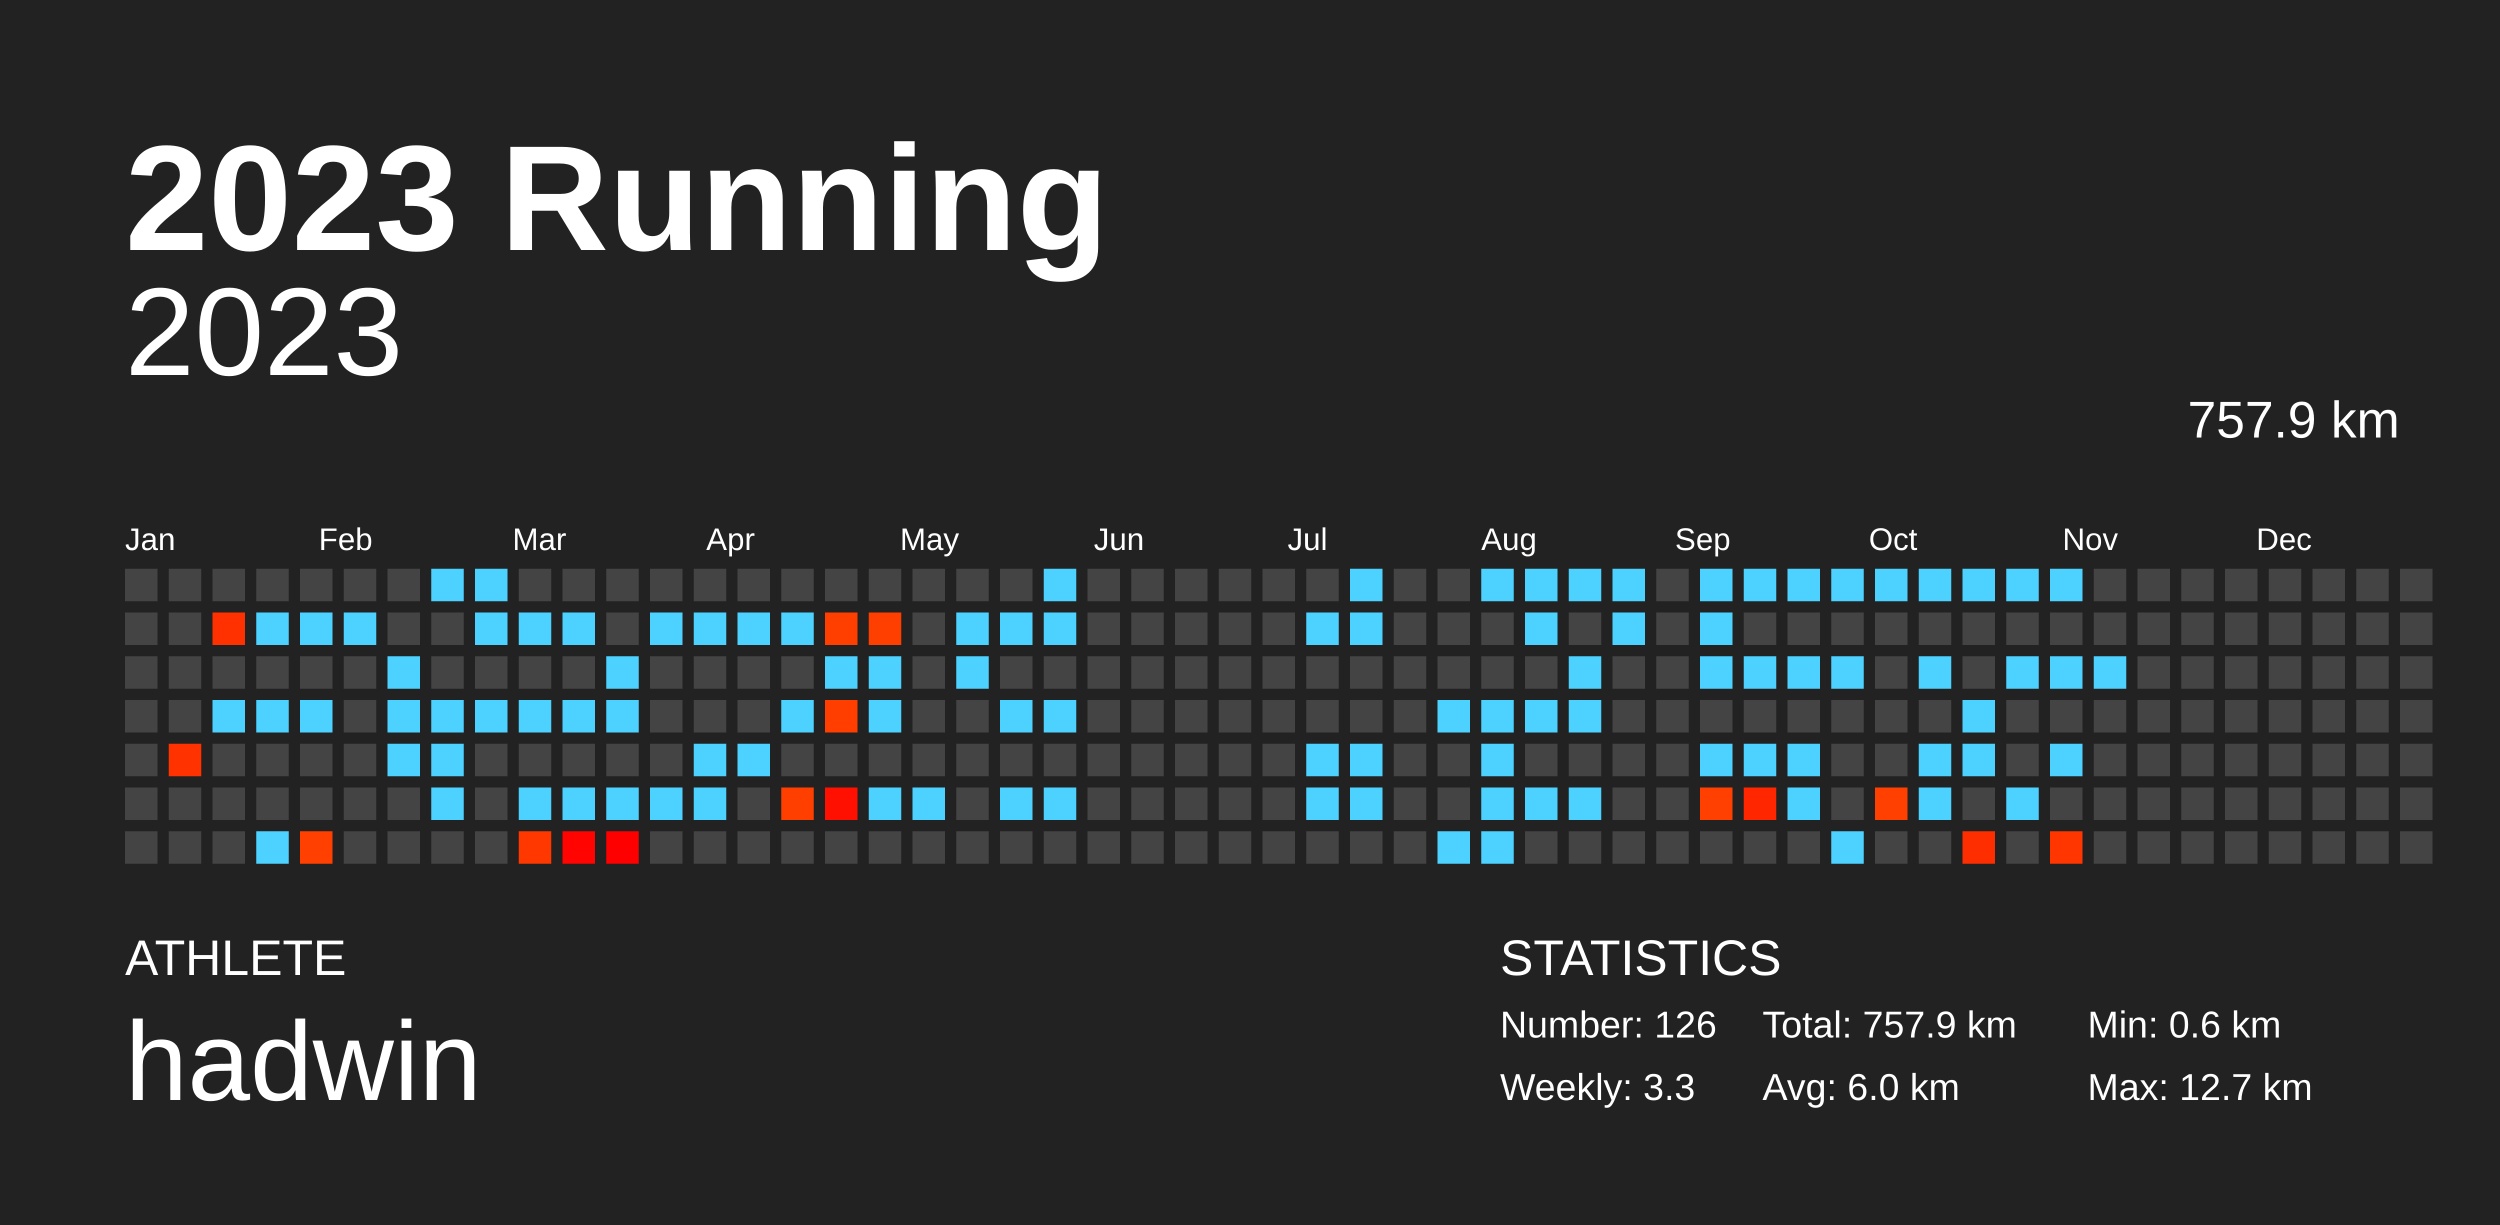
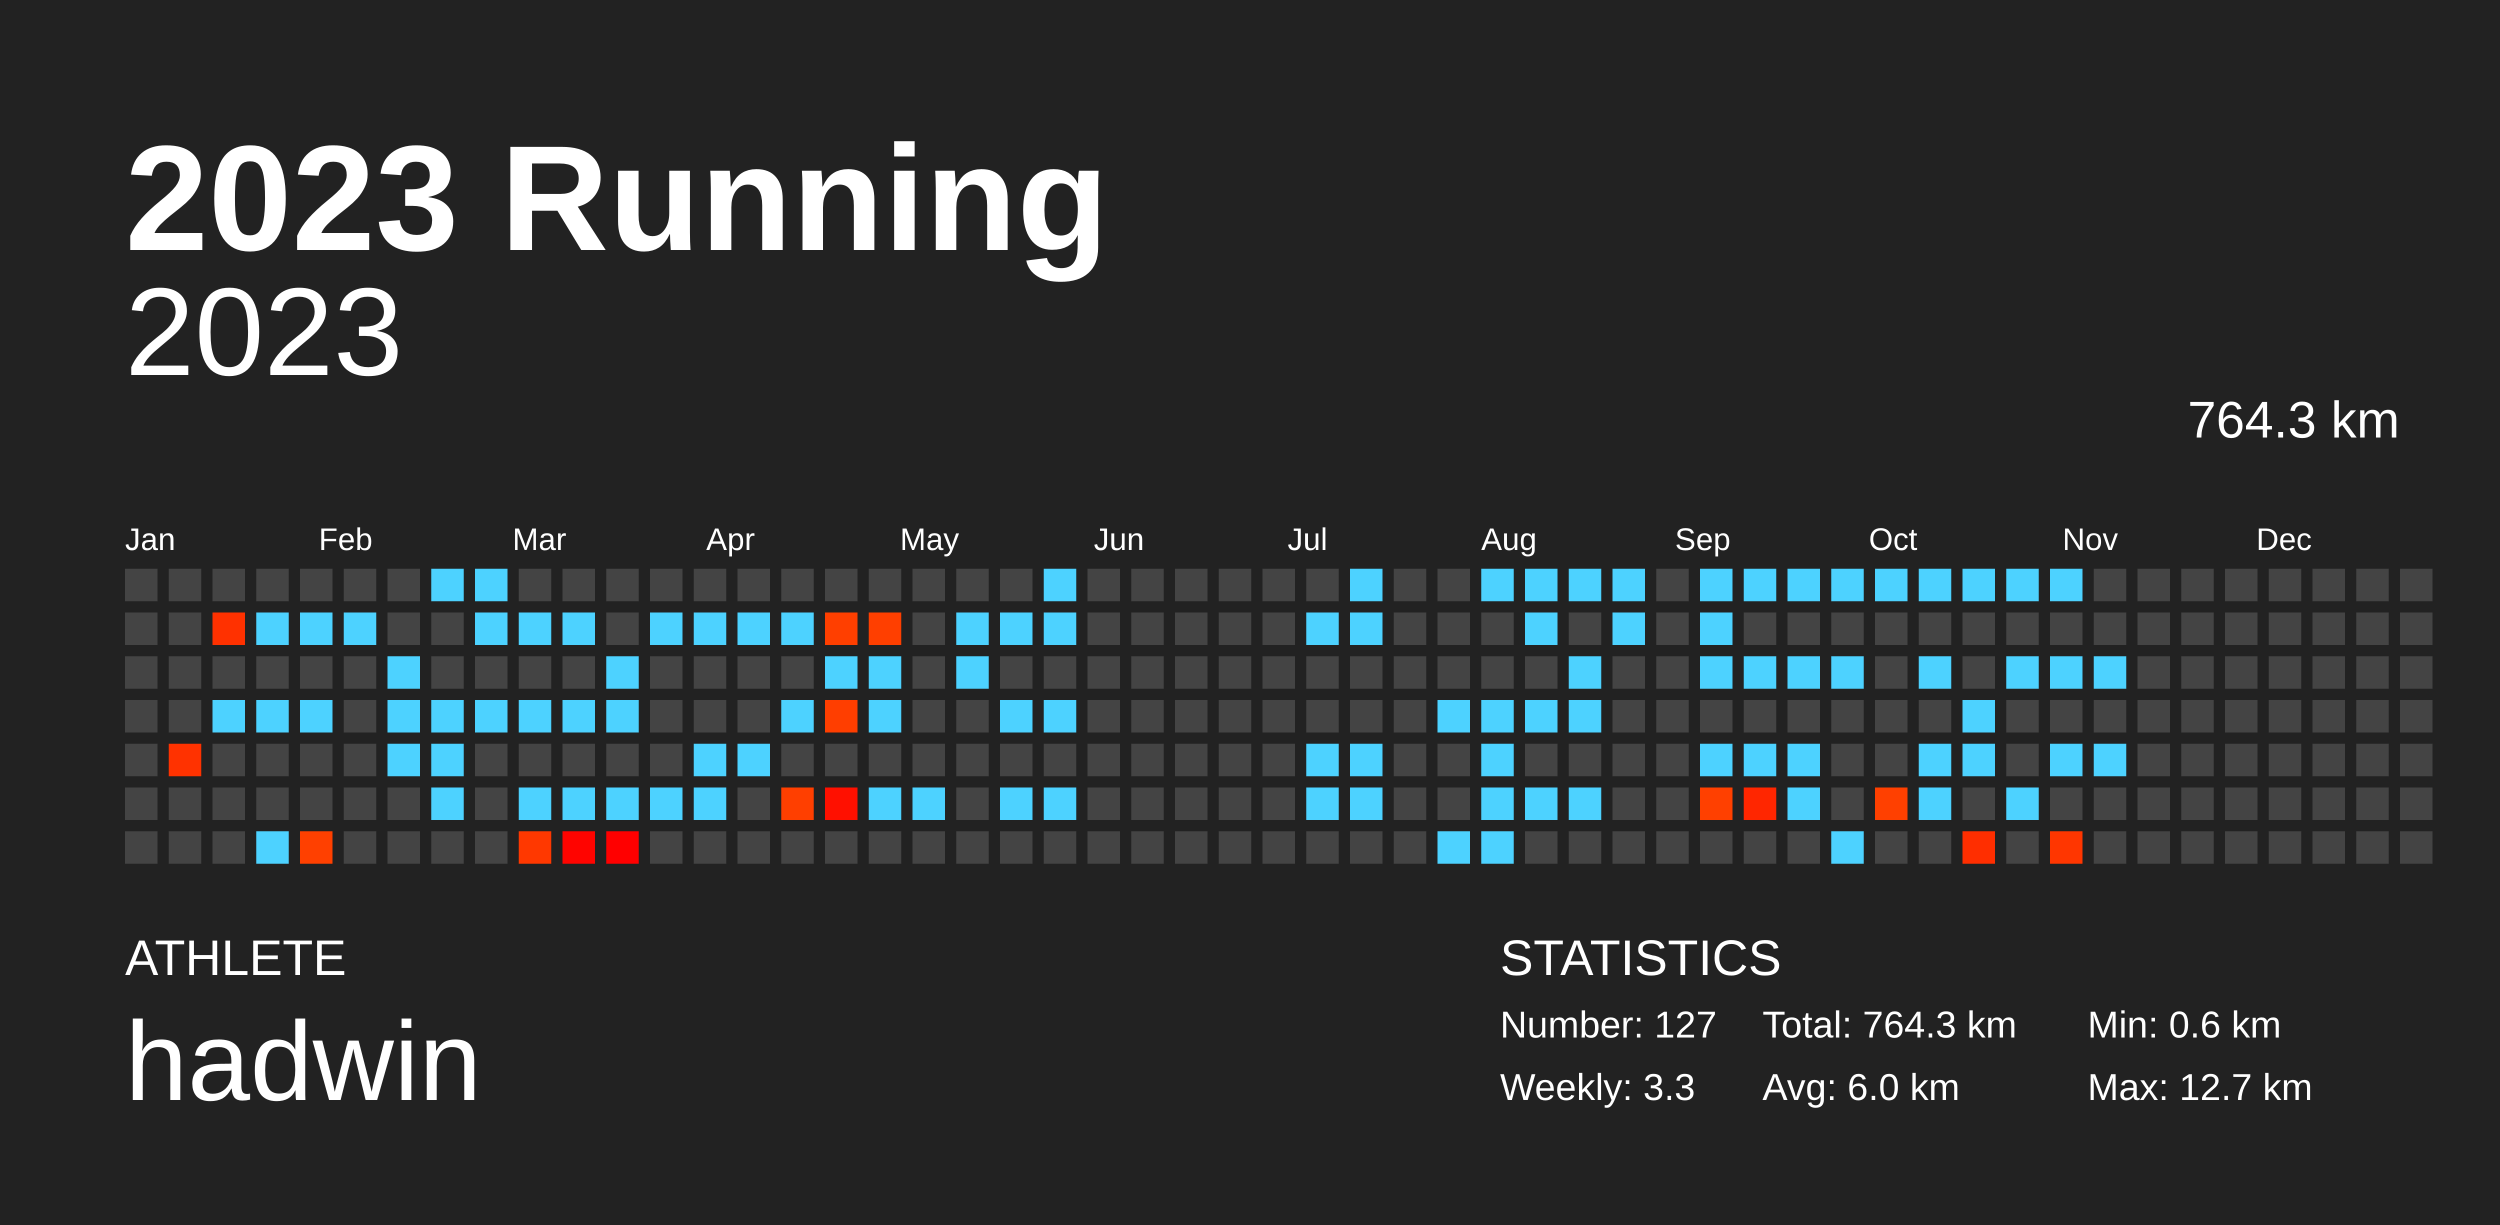
<svg xmlns="http://www.w3.org/2000/svg" baseProfile="full" height="98mm" version="1.1" viewBox="0,0,200,98" width="200mm">
  <defs />
  <rect fill="#222222" height="98" width="200" x="0" y="0" />
  <text fill="#FFFFFF" style="font-size:12px; font-family:Arial; font-weight:bold;" x="10" y="20">2023 Running</text>
  <text fill="#FFFFFF" style="font-size:4px; font-family:Arial" x="10" y="78">ATHLETE</text>
  <text fill="#FFFFFF" style="font-size:9px; font-family:Arial" x="10" y="88">hadwin</text>
  <text fill="#FFFFFF" style="font-size:4px; font-family:Arial" x="120" y="78">STATISTICS</text>
-   <text fill="#FFFFFF" style="font-size:3px; font-family:Arial" x="120" y="83">Number: 126</text>
+   <text fill="#FFFFFF" style="font-size:3px; font-family:Arial" x="120" y="83">Number: 127</text>
  <text fill="#FFFFFF" style="font-size:3px; font-family:Arial" x="120" y="88">Weekly: 3.3</text>
-   <text fill="#FFFFFF" style="font-size:3px; font-family:Arial" x="141" y="83">Total: 757.9 km</text>
+   <text fill="#FFFFFF" style="font-size:3px; font-family:Arial" x="141" y="83">Total: 764.3 km</text>
  <text fill="#FFFFFF" style="font-size:3px; font-family:Arial" x="141" y="88">Avg: 6.0 km</text>
  <text fill="#FFFFFF" style="font-size:3px; font-family:Arial" x="167" y="83">Min: 0.6 km</text>
  <text fill="#FFFFFF" style="font-size:3px; font-family:Arial" x="167" y="88">Max: 12.7 km</text>
  <text alignment-baseline="hanging" fill="#FFFFFF" style="font-size:10.0px; font-family:Arial;" x="10" y="30">2023</text>
-   <text alignment-baseline="hanging" fill="#FFFFFF" style="font-size:4.125px; font-family:Arial;" x="175" y="35">757.9 km</text>
+   <text alignment-baseline="hanging" fill="#FFFFFF" style="font-size:4.125px; font-family:Arial;" x="175" y="35">764.3 km</text>
  <text fill="#FFFFFF" style="font-size:2.5px; font-family:Arial" x="10.0" y="44">Jan</text>
  <text fill="#FFFFFF" style="font-size:2.5px; font-family:Arial" x="25.5" y="44">Feb</text>
  <text fill="#FFFFFF" style="font-size:2.5px; font-family:Arial" x="41.0" y="44">Mar</text>
  <text fill="#FFFFFF" style="font-size:2.5px; font-family:Arial" x="56.5" y="44">Apr</text>
  <text fill="#FFFFFF" style="font-size:2.5px; font-family:Arial" x="72.0" y="44">May</text>
  <text fill="#FFFFFF" style="font-size:2.5px; font-family:Arial" x="87.5" y="44">Jun</text>
  <text fill="#FFFFFF" style="font-size:2.5px; font-family:Arial" x="103.0" y="44">Jul</text>
  <text fill="#FFFFFF" style="font-size:2.5px; font-family:Arial" x="118.5" y="44">Aug</text>
  <text fill="#FFFFFF" style="font-size:2.5px; font-family:Arial" x="134.0" y="44">Sep</text>
  <text fill="#FFFFFF" style="font-size:2.5px; font-family:Arial" x="149.5" y="44">Oct</text>
  <text fill="#FFFFFF" style="font-size:2.5px; font-family:Arial" x="165.0" y="44">Nov</text>
  <text fill="#FFFFFF" style="font-size:2.5px; font-family:Arial" x="180.5" y="44">Dec</text>
  <rect fill="#444444" height="2.6" width="2.6" x="10.0" y="45.5" />
  <rect fill="#444444" height="2.6" width="2.6" x="10.0" y="49.0" />
  <rect fill="#444444" height="2.6" width="2.6" x="10.0" y="52.5" />
  <rect fill="#444444" height="2.6" width="2.6" x="10.0" y="56.0" />
  <rect fill="#444444" height="2.6" width="2.6" x="10.0" y="59.5" />
  <rect fill="#444444" height="2.6" width="2.6" x="10.0" y="63.0" />
  <rect fill="#444444" height="2.6" width="2.6" x="10.0" y="66.5" />
  <rect fill="#444444" height="2.6" width="2.6" x="13.5" y="45.5" />
  <rect fill="#444444" height="2.6" width="2.6" x="13.5" y="49.0" />
  <rect fill="#444444" height="2.6" width="2.6" x="13.5" y="52.5" />
  <rect fill="#444444" height="2.6" width="2.6" x="13.5" y="56.0" />
  <rect fill="#ff3200" height="2.6" width="2.6" x="13.5" y="59.5" />
  <rect fill="#444444" height="2.6" width="2.6" x="13.5" y="63.0" />
  <rect fill="#444444" height="2.6" width="2.6" x="13.5" y="66.5" />
  <rect fill="#444444" height="2.6" width="2.6" x="17.0" y="45.5" />
  <rect fill="#ff3100" height="2.6" width="2.6" x="17.0" y="49.0" />
  <rect fill="#444444" height="2.6" width="2.6" x="17.0" y="52.5" />
  <rect fill="#4dd2ff" height="2.6" width="2.6" x="17.0" y="56.0" />
  <rect fill="#444444" height="2.6" width="2.6" x="17.0" y="59.5" />
  <rect fill="#444444" height="2.6" width="2.6" x="17.0" y="63.0" />
  <rect fill="#444444" height="2.6" width="2.6" x="17.0" y="66.5" />
  <rect fill="#444444" height="2.6" width="2.6" x="20.5" y="45.5" />
  <rect fill="#4dd2ff" height="2.6" width="2.6" x="20.5" y="49.0" />
  <rect fill="#444444" height="2.6" width="2.6" x="20.5" y="52.5" />
  <rect fill="#4dd2ff" height="2.6" width="2.6" x="20.5" y="56.0" />
  <rect fill="#444444" height="2.6" width="2.6" x="20.5" y="59.5" />
  <rect fill="#444444" height="2.6" width="2.6" x="20.5" y="63.0" />
  <rect fill="#4dd2ff" height="2.6" width="2.6" x="20.5" y="66.5" />
  <rect fill="#444444" height="2.6" width="2.6" x="24.0" y="45.5" />
  <rect fill="#4dd2ff" height="2.6" width="2.6" x="24.0" y="49.0" />
  <rect fill="#444444" height="2.6" width="2.6" x="24.0" y="52.5" />
  <rect fill="#4dd2ff" height="2.6" width="2.6" x="24.0" y="56.0" />
  <rect fill="#444444" height="2.6" width="2.6" x="24.0" y="59.5" />
  <rect fill="#444444" height="2.6" width="2.6" x="24.0" y="63.0" />
  <rect fill="#ff4000" height="2.6" width="2.6" x="24.0" y="66.5" />
  <rect fill="#444444" height="2.6" width="2.6" x="27.5" y="45.5" />
  <rect fill="#4dd2ff" height="2.6" width="2.6" x="27.5" y="49.0" />
  <rect fill="#444444" height="2.6" width="2.6" x="27.5" y="52.5" />
  <rect fill="#444444" height="2.6" width="2.6" x="27.5" y="56.0" />
  <rect fill="#444444" height="2.6" width="2.6" x="27.5" y="59.5" />
  <rect fill="#444444" height="2.6" width="2.6" x="27.5" y="63.0" />
  <rect fill="#444444" height="2.6" width="2.6" x="27.5" y="66.5" />
  <rect fill="#444444" height="2.6" width="2.6" x="31.0" y="45.5" />
  <rect fill="#444444" height="2.6" width="2.6" x="31.0" y="49.0" />
  <rect fill="#4dd2ff" height="2.6" width="2.6" x="31.0" y="52.5" />
  <rect fill="#4dd2ff" height="2.6" width="2.6" x="31.0" y="56.0" />
  <rect fill="#4dd2ff" height="2.6" width="2.6" x="31.0" y="59.5" />
  <rect fill="#444444" height="2.6" width="2.6" x="31.0" y="63.0" />
  <rect fill="#444444" height="2.6" width="2.6" x="31.0" y="66.5" />
  <rect fill="#4dd2ff" height="2.6" width="2.6" x="34.5" y="45.5" />
  <rect fill="#444444" height="2.6" width="2.6" x="34.5" y="49.0" />
  <rect fill="#444444" height="2.6" width="2.6" x="34.5" y="52.5" />
  <rect fill="#4dd2ff" height="2.6" width="2.6" x="34.5" y="56.0" />
  <rect fill="#4dd2ff" height="2.6" width="2.6" x="34.5" y="59.5" />
  <rect fill="#4dd2ff" height="2.6" width="2.6" x="34.5" y="63.0" />
  <rect fill="#444444" height="2.6" width="2.6" x="34.5" y="66.5" />
  <rect fill="#4dd2ff" height="2.6" width="2.6" x="38.0" y="45.5" />
  <rect fill="#4dd2ff" height="2.6" width="2.6" x="38.0" y="49.0" />
  <rect fill="#444444" height="2.6" width="2.6" x="38.0" y="52.5" />
  <rect fill="#4dd2ff" height="2.6" width="2.6" x="38.0" y="56.0" />
  <rect fill="#444444" height="2.6" width="2.6" x="38.0" y="59.5" />
  <rect fill="#444444" height="2.6" width="2.6" x="38.0" y="63.0" />
  <rect fill="#444444" height="2.6" width="2.6" x="38.0" y="66.5" />
  <rect fill="#444444" height="2.6" width="2.6" x="41.5" y="45.5" />
  <rect fill="#4dd2ff" height="2.6" width="2.6" x="41.5" y="49.0" />
  <rect fill="#444444" height="2.6" width="2.6" x="41.5" y="52.5" />
  <rect fill="#4dd2ff" height="2.6" width="2.6" x="41.5" y="56.0" />
  <rect fill="#444444" height="2.6" width="2.6" x="41.5" y="59.5" />
  <rect fill="#4dd2ff" height="2.6" width="2.6" x="41.5" y="63.0" />
  <rect fill="#ff3800" height="2.6" width="2.6" x="41.5" y="66.5" />
  <rect fill="#444444" height="2.6" width="2.6" x="45.0" y="45.5" />
  <rect fill="#4dd2ff" height="2.6" width="2.6" x="45.0" y="49.0" />
  <rect fill="#444444" height="2.6" width="2.6" x="45.0" y="52.5" />
  <rect fill="#4dd2ff" height="2.6" width="2.6" x="45.0" y="56.0" />
  <rect fill="#444444" height="2.6" width="2.6" x="45.0" y="59.5" />
  <rect fill="#4dd2ff" height="2.6" width="2.6" x="45.0" y="63.0" />
  <rect fill="#ff0400" height="2.6" width="2.6" x="45.0" y="66.5" />
  <rect fill="#444444" height="2.6" width="2.6" x="48.5" y="45.5" />
  <rect fill="#444444" height="2.6" width="2.6" x="48.5" y="49.0" />
  <rect fill="#4dd2ff" height="2.6" width="2.6" x="48.5" y="52.5" />
  <rect fill="#4dd2ff" height="2.6" width="2.6" x="48.5" y="56.0" />
  <rect fill="#444444" height="2.6" width="2.6" x="48.5" y="59.5" />
  <rect fill="#4dd2ff" height="2.6" width="2.6" x="48.5" y="63.0" />
  <rect fill="#ff0000" height="2.6" width="2.6" x="48.5" y="66.5" />
  <rect fill="#444444" height="2.6" width="2.6" x="52.0" y="45.5" />
  <rect fill="#4dd2ff" height="2.6" width="2.6" x="52.0" y="49.0" />
  <rect fill="#444444" height="2.6" width="2.6" x="52.0" y="52.5" />
  <rect fill="#444444" height="2.6" width="2.6" x="52.0" y="56.0" />
  <rect fill="#444444" height="2.6" width="2.6" x="52.0" y="59.5" />
  <rect fill="#4dd2ff" height="2.6" width="2.6" x="52.0" y="63.0" />
  <rect fill="#444444" height="2.6" width="2.6" x="52.0" y="66.5" />
  <rect fill="#444444" height="2.6" width="2.6" x="55.5" y="45.5" />
  <rect fill="#4dd2ff" height="2.6" width="2.6" x="55.5" y="49.0" />
  <rect fill="#444444" height="2.6" width="2.6" x="55.5" y="52.5" />
  <rect fill="#444444" height="2.6" width="2.6" x="55.5" y="56.0" />
  <rect fill="#4dd2ff" height="2.6" width="2.6" x="55.5" y="59.5" />
  <rect fill="#4dd2ff" height="2.6" width="2.6" x="55.5" y="63.0" />
  <rect fill="#444444" height="2.6" width="2.6" x="55.5" y="66.5" />
  <rect fill="#444444" height="2.6" width="2.6" x="59.0" y="45.5" />
  <rect fill="#4dd2ff" height="2.6" width="2.6" x="59.0" y="49.0" />
  <rect fill="#444444" height="2.6" width="2.6" x="59.0" y="52.5" />
  <rect fill="#444444" height="2.6" width="2.6" x="59.0" y="56.0" />
  <rect fill="#4dd2ff" height="2.6" width="2.6" x="59.0" y="59.5" />
  <rect fill="#444444" height="2.6" width="2.6" x="59.0" y="63.0" />
  <rect fill="#444444" height="2.6" width="2.6" x="59.0" y="66.5" />
  <rect fill="#444444" height="2.6" width="2.6" x="62.5" y="45.5" />
  <rect fill="#4dd2ff" height="2.6" width="2.6" x="62.5" y="49.0" />
  <rect fill="#444444" height="2.6" width="2.6" x="62.5" y="52.5" />
  <rect fill="#4dd2ff" height="2.6" width="2.6" x="62.5" y="56.0" />
  <rect fill="#444444" height="2.6" width="2.6" x="62.5" y="59.5" />
  <rect fill="#ff3f00" height="2.6" width="2.6" x="62.5" y="63.0" />
  <rect fill="#444444" height="2.6" width="2.6" x="62.5" y="66.5" />
  <rect fill="#444444" height="2.6" width="2.6" x="66.0" y="45.5" />
  <rect fill="#ff3f00" height="2.6" width="2.6" x="66.0" y="49.0" />
  <rect fill="#4dd2ff" height="2.6" width="2.6" x="66.0" y="52.5" />
  <rect fill="#ff3e00" height="2.6" width="2.6" x="66.0" y="56.0" />
  <rect fill="#444444" height="2.6" width="2.6" x="66.0" y="59.5" />
  <rect fill="#ff1000" height="2.6" width="2.6" x="66.0" y="63.0" />
  <rect fill="#444444" height="2.6" width="2.6" x="66.0" y="66.5" />
  <rect fill="#444444" height="2.6" width="2.6" x="69.5" y="45.5" />
  <rect fill="#ff3f00" height="2.6" width="2.6" x="69.5" y="49.0" />
  <rect fill="#4dd2ff" height="2.6" width="2.6" x="69.5" y="52.5" />
  <rect fill="#4dd2ff" height="2.6" width="2.6" x="69.5" y="56.0" />
  <rect fill="#444444" height="2.6" width="2.6" x="69.5" y="59.5" />
  <rect fill="#4dd2ff" height="2.6" width="2.6" x="69.5" y="63.0" />
  <rect fill="#444444" height="2.6" width="2.6" x="69.5" y="66.5" />
  <rect fill="#444444" height="2.6" width="2.6" x="73.0" y="45.5" />
  <rect fill="#444444" height="2.6" width="2.6" x="73.0" y="49.0" />
  <rect fill="#444444" height="2.6" width="2.6" x="73.0" y="52.5" />
  <rect fill="#444444" height="2.6" width="2.6" x="73.0" y="56.0" />
  <rect fill="#444444" height="2.6" width="2.6" x="73.0" y="59.5" />
  <rect fill="#4dd2ff" height="2.6" width="2.6" x="73.0" y="63.0" />
  <rect fill="#444444" height="2.6" width="2.6" x="73.0" y="66.5" />
  <rect fill="#444444" height="2.6" width="2.6" x="76.5" y="45.5" />
  <rect fill="#4dd2ff" height="2.6" width="2.6" x="76.5" y="49.0" />
  <rect fill="#4dd2ff" height="2.6" width="2.6" x="76.5" y="52.5" />
  <rect fill="#444444" height="2.6" width="2.6" x="76.5" y="56.0" />
  <rect fill="#444444" height="2.6" width="2.6" x="76.5" y="59.5" />
  <rect fill="#444444" height="2.6" width="2.6" x="76.5" y="63.0" />
  <rect fill="#444444" height="2.6" width="2.6" x="76.5" y="66.5" />
  <rect fill="#444444" height="2.6" width="2.6" x="80.0" y="45.5" />
  <rect fill="#4dd2ff" height="2.6" width="2.6" x="80.0" y="49.0" />
  <rect fill="#444444" height="2.6" width="2.6" x="80.0" y="52.5" />
  <rect fill="#4dd2ff" height="2.6" width="2.6" x="80.0" y="56.0" />
  <rect fill="#444444" height="2.6" width="2.6" x="80.0" y="59.5" />
  <rect fill="#4dd2ff" height="2.6" width="2.6" x="80.0" y="63.0" />
  <rect fill="#444444" height="2.6" width="2.6" x="80.0" y="66.5" />
  <rect fill="#4dd2ff" height="2.6" width="2.6" x="83.5" y="45.5" />
  <rect fill="#4dd2ff" height="2.6" width="2.6" x="83.5" y="49.0" />
  <rect fill="#444444" height="2.6" width="2.6" x="83.5" y="52.5" />
  <rect fill="#4dd2ff" height="2.6" width="2.6" x="83.5" y="56.0" />
  <rect fill="#444444" height="2.6" width="2.6" x="83.5" y="59.5" />
  <rect fill="#4dd2ff" height="2.6" width="2.6" x="83.5" y="63.0" />
  <rect fill="#444444" height="2.6" width="2.6" x="83.5" y="66.5" />
  <rect fill="#444444" height="2.6" width="2.6" x="87.0" y="45.5" />
  <rect fill="#444444" height="2.6" width="2.6" x="87.0" y="49.0" />
  <rect fill="#444444" height="2.6" width="2.6" x="87.0" y="52.5" />
  <rect fill="#444444" height="2.6" width="2.6" x="87.0" y="56.0" />
  <rect fill="#444444" height="2.6" width="2.6" x="87.0" y="59.5" />
  <rect fill="#444444" height="2.6" width="2.6" x="87.0" y="63.0" />
  <rect fill="#444444" height="2.6" width="2.6" x="87.0" y="66.5" />
  <rect fill="#444444" height="2.6" width="2.6" x="90.5" y="45.5" />
  <rect fill="#444444" height="2.6" width="2.6" x="90.5" y="49.0" />
  <rect fill="#444444" height="2.6" width="2.6" x="90.5" y="52.5" />
  <rect fill="#444444" height="2.6" width="2.6" x="90.5" y="56.0" />
  <rect fill="#444444" height="2.6" width="2.6" x="90.5" y="59.5" />
  <rect fill="#444444" height="2.6" width="2.6" x="90.5" y="63.0" />
  <rect fill="#444444" height="2.6" width="2.6" x="90.5" y="66.5" />
  <rect fill="#444444" height="2.6" width="2.6" x="94.0" y="45.5" />
  <rect fill="#444444" height="2.6" width="2.6" x="94.0" y="49.0" />
  <rect fill="#444444" height="2.6" width="2.6" x="94.0" y="52.5" />
  <rect fill="#444444" height="2.6" width="2.6" x="94.0" y="56.0" />
  <rect fill="#444444" height="2.6" width="2.6" x="94.0" y="59.5" />
  <rect fill="#444444" height="2.6" width="2.6" x="94.0" y="63.0" />
  <rect fill="#444444" height="2.6" width="2.6" x="94.0" y="66.5" />
  <rect fill="#444444" height="2.6" width="2.6" x="97.5" y="45.5" />
  <rect fill="#444444" height="2.6" width="2.6" x="97.5" y="49.0" />
  <rect fill="#444444" height="2.6" width="2.6" x="97.5" y="52.5" />
  <rect fill="#444444" height="2.6" width="2.6" x="97.5" y="56.0" />
  <rect fill="#444444" height="2.6" width="2.6" x="97.5" y="59.5" />
  <rect fill="#444444" height="2.6" width="2.6" x="97.5" y="63.0" />
  <rect fill="#444444" height="2.6" width="2.6" x="97.5" y="66.5" />
  <rect fill="#444444" height="2.6" width="2.6" x="101.0" y="45.5" />
  <rect fill="#444444" height="2.6" width="2.6" x="101.0" y="49.0" />
  <rect fill="#444444" height="2.6" width="2.6" x="101.0" y="52.5" />
  <rect fill="#444444" height="2.6" width="2.6" x="101.0" y="56.0" />
  <rect fill="#444444" height="2.6" width="2.6" x="101.0" y="59.5" />
  <rect fill="#444444" height="2.6" width="2.6" x="101.0" y="63.0" />
  <rect fill="#444444" height="2.6" width="2.6" x="101.0" y="66.5" />
  <rect fill="#444444" height="2.6" width="2.6" x="104.5" y="45.5" />
  <rect fill="#4dd2ff" height="2.6" width="2.6" x="104.5" y="49.0" />
  <rect fill="#444444" height="2.6" width="2.6" x="104.5" y="52.5" />
  <rect fill="#444444" height="2.6" width="2.6" x="104.5" y="56.0" />
  <rect fill="#4dd2ff" height="2.6" width="2.6" x="104.5" y="59.5" />
  <rect fill="#4dd2ff" height="2.6" width="2.6" x="104.5" y="63.0" />
  <rect fill="#444444" height="2.6" width="2.6" x="104.5" y="66.5" />
  <rect fill="#4dd2ff" height="2.6" width="2.6" x="108.0" y="45.5" />
  <rect fill="#4dd2ff" height="2.6" width="2.6" x="108.0" y="49.0" />
  <rect fill="#444444" height="2.6" width="2.6" x="108.0" y="52.5" />
  <rect fill="#444444" height="2.6" width="2.6" x="108.0" y="56.0" />
  <rect fill="#4dd2ff" height="2.6" width="2.6" x="108.0" y="59.5" />
  <rect fill="#4dd2ff" height="2.6" width="2.6" x="108.0" y="63.0" />
  <rect fill="#444444" height="2.6" width="2.6" x="108.0" y="66.5" />
  <rect fill="#444444" height="2.6" width="2.6" x="111.5" y="45.5" />
  <rect fill="#444444" height="2.6" width="2.6" x="111.5" y="49.0" />
  <rect fill="#444444" height="2.6" width="2.6" x="111.5" y="52.5" />
  <rect fill="#444444" height="2.6" width="2.6" x="111.5" y="56.0" />
  <rect fill="#444444" height="2.6" width="2.6" x="111.5" y="59.5" />
  <rect fill="#444444" height="2.6" width="2.6" x="111.5" y="63.0" />
  <rect fill="#444444" height="2.6" width="2.6" x="111.5" y="66.5" />
  <rect fill="#444444" height="2.6" width="2.6" x="115.0" y="45.5" />
  <rect fill="#444444" height="2.6" width="2.6" x="115.0" y="49.0" />
  <rect fill="#444444" height="2.6" width="2.6" x="115.0" y="52.5" />
  <rect fill="#4dd2ff" height="2.6" width="2.6" x="115.0" y="56.0" />
  <rect fill="#444444" height="2.6" width="2.6" x="115.0" y="59.5" />
  <rect fill="#444444" height="2.6" width="2.6" x="115.0" y="63.0" />
  <rect fill="#4dd2ff" height="2.6" width="2.6" x="115.0" y="66.5" />
  <rect fill="#4dd2ff" height="2.6" width="2.6" x="118.5" y="45.5" />
  <rect fill="#444444" height="2.6" width="2.6" x="118.5" y="49.0" />
  <rect fill="#444444" height="2.6" width="2.6" x="118.5" y="52.5" />
  <rect fill="#4dd2ff" height="2.6" width="2.6" x="118.5" y="56.0" />
  <rect fill="#4dd2ff" height="2.6" width="2.6" x="118.5" y="59.5" />
  <rect fill="#4dd2ff" height="2.6" width="2.6" x="118.5" y="63.0" />
  <rect fill="#4dd2ff" height="2.6" width="2.6" x="118.5" y="66.5" />
  <rect fill="#4dd2ff" height="2.6" width="2.6" x="122.0" y="45.5" />
  <rect fill="#4dd2ff" height="2.6" width="2.6" x="122.0" y="49.0" />
  <rect fill="#444444" height="2.6" width="2.6" x="122.0" y="52.5" />
  <rect fill="#4dd2ff" height="2.6" width="2.6" x="122.0" y="56.0" />
  <rect fill="#444444" height="2.6" width="2.6" x="122.0" y="59.5" />
  <rect fill="#4dd2ff" height="2.6" width="2.6" x="122.0" y="63.0" />
  <rect fill="#444444" height="2.6" width="2.6" x="122.0" y="66.5" />
  <rect fill="#4dd2ff" height="2.6" width="2.6" x="125.5" y="45.5" />
  <rect fill="#444444" height="2.6" width="2.6" x="125.5" y="49.0" />
  <rect fill="#4dd2ff" height="2.6" width="2.6" x="125.5" y="52.5" />
  <rect fill="#4dd2ff" height="2.6" width="2.6" x="125.5" y="56.0" />
  <rect fill="#444444" height="2.6" width="2.6" x="125.5" y="59.5" />
  <rect fill="#4dd2ff" height="2.6" width="2.6" x="125.5" y="63.0" />
  <rect fill="#444444" height="2.6" width="2.6" x="125.5" y="66.5" />
  <rect fill="#4dd2ff" height="2.6" width="2.6" x="129.0" y="45.5" />
  <rect fill="#4dd2ff" height="2.6" width="2.6" x="129.0" y="49.0" />
  <rect fill="#444444" height="2.6" width="2.6" x="129.0" y="52.5" />
  <rect fill="#444444" height="2.6" width="2.6" x="129.0" y="56.0" />
  <rect fill="#444444" height="2.6" width="2.6" x="129.0" y="59.5" />
  <rect fill="#444444" height="2.6" width="2.6" x="129.0" y="63.0" />
  <rect fill="#444444" height="2.6" width="2.6" x="129.0" y="66.5" />
  <rect fill="#444444" height="2.6" width="2.6" x="132.5" y="45.5" />
  <rect fill="#444444" height="2.6" width="2.6" x="132.5" y="49.0" />
  <rect fill="#444444" height="2.6" width="2.6" x="132.5" y="52.5" />
  <rect fill="#444444" height="2.6" width="2.6" x="132.5" y="56.0" />
  <rect fill="#444444" height="2.6" width="2.6" x="132.5" y="59.5" />
  <rect fill="#444444" height="2.6" width="2.6" x="132.5" y="63.0" />
  <rect fill="#444444" height="2.6" width="2.6" x="132.5" y="66.5" />
  <rect fill="#4dd2ff" height="2.6" width="2.6" x="136.0" y="45.5" />
  <rect fill="#4dd2ff" height="2.6" width="2.6" x="136.0" y="49.0" />
  <rect fill="#4dd2ff" height="2.6" width="2.6" x="136.0" y="52.5" />
  <rect fill="#444444" height="2.6" width="2.6" x="136.0" y="56.0" />
  <rect fill="#4dd2ff" height="2.6" width="2.6" x="136.0" y="59.5" />
  <rect fill="#ff4000" height="2.6" width="2.6" x="136.0" y="63.0" />
  <rect fill="#444444" height="2.6" width="2.6" x="136.0" y="66.5" />
  <rect fill="#4dd2ff" height="2.6" width="2.6" x="139.5" y="45.5" />
  <rect fill="#444444" height="2.6" width="2.6" x="139.5" y="49.0" />
  <rect fill="#4dd2ff" height="2.6" width="2.6" x="139.5" y="52.5" />
  <rect fill="#444444" height="2.6" width="2.6" x="139.5" y="56.0" />
  <rect fill="#4dd2ff" height="2.6" width="2.6" x="139.5" y="59.5" />
  <rect fill="#ff2600" height="2.6" width="2.6" x="139.5" y="63.0" />
  <rect fill="#444444" height="2.6" width="2.6" x="139.5" y="66.5" />
  <rect fill="#4dd2ff" height="2.6" width="2.6" x="143.0" y="45.5" />
  <rect fill="#444444" height="2.6" width="2.6" x="143.0" y="49.0" />
  <rect fill="#4dd2ff" height="2.6" width="2.6" x="143.0" y="52.5" />
  <rect fill="#444444" height="2.6" width="2.6" x="143.0" y="56.0" />
  <rect fill="#4dd2ff" height="2.6" width="2.6" x="143.0" y="59.5" />
  <rect fill="#4dd2ff" height="2.6" width="2.6" x="143.0" y="63.0" />
  <rect fill="#444444" height="2.6" width="2.6" x="143.0" y="66.5" />
  <rect fill="#4dd2ff" height="2.6" width="2.6" x="146.5" y="45.5" />
  <rect fill="#444444" height="2.6" width="2.6" x="146.5" y="49.0" />
  <rect fill="#4dd2ff" height="2.6" width="2.6" x="146.5" y="52.5" />
  <rect fill="#444444" height="2.6" width="2.6" x="146.5" y="56.0" />
  <rect fill="#444444" height="2.6" width="2.6" x="146.5" y="59.5" />
  <rect fill="#444444" height="2.6" width="2.6" x="146.5" y="63.0" />
  <rect fill="#4dd2ff" height="2.6" width="2.6" x="146.5" y="66.5" />
  <rect fill="#4dd2ff" height="2.6" width="2.6" x="150.0" y="45.5" />
  <rect fill="#444444" height="2.6" width="2.6" x="150.0" y="49.0" />
  <rect fill="#444444" height="2.6" width="2.6" x="150.0" y="52.5" />
  <rect fill="#444444" height="2.6" width="2.6" x="150.0" y="56.0" />
  <rect fill="#444444" height="2.6" width="2.6" x="150.0" y="59.5" />
  <rect fill="#ff4000" height="2.6" width="2.6" x="150.0" y="63.0" />
  <rect fill="#444444" height="2.6" width="2.6" x="150.0" y="66.5" />
  <rect fill="#4dd2ff" height="2.6" width="2.6" x="153.5" y="45.5" />
  <rect fill="#444444" height="2.6" width="2.6" x="153.5" y="49.0" />
  <rect fill="#4dd2ff" height="2.6" width="2.6" x="153.5" y="52.5" />
  <rect fill="#444444" height="2.6" width="2.6" x="153.5" y="56.0" />
  <rect fill="#4dd2ff" height="2.6" width="2.6" x="153.5" y="59.5" />
  <rect fill="#4dd2ff" height="2.6" width="2.6" x="153.5" y="63.0" />
  <rect fill="#444444" height="2.6" width="2.6" x="153.5" y="66.5" />
  <rect fill="#4dd2ff" height="2.6" width="2.6" x="157.0" y="45.5" />
  <rect fill="#444444" height="2.6" width="2.6" x="157.0" y="49.0" />
  <rect fill="#444444" height="2.6" width="2.6" x="157.0" y="52.5" />
  <rect fill="#4dd2ff" height="2.6" width="2.6" x="157.0" y="56.0" />
  <rect fill="#4dd2ff" height="2.6" width="2.6" x="157.0" y="59.5" />
  <rect fill="#444444" height="2.6" width="2.6" x="157.0" y="63.0" />
  <rect fill="#ff2e00" height="2.6" width="2.6" x="157.0" y="66.5" />
  <rect fill="#4dd2ff" height="2.6" width="2.6" x="160.5" y="45.5" />
  <rect fill="#444444" height="2.6" width="2.6" x="160.5" y="49.0" />
  <rect fill="#4dd2ff" height="2.6" width="2.6" x="160.5" y="52.5" />
  <rect fill="#444444" height="2.6" width="2.6" x="160.5" y="56.0" />
  <rect fill="#444444" height="2.6" width="2.6" x="160.5" y="59.5" />
  <rect fill="#4dd2ff" height="2.6" width="2.6" x="160.5" y="63.0" />
  <rect fill="#444444" height="2.6" width="2.6" x="160.5" y="66.5" />
  <rect fill="#4dd2ff" height="2.6" width="2.6" x="164.0" y="45.5" />
  <rect fill="#444444" height="2.6" width="2.6" x="164.0" y="49.0" />
  <rect fill="#4dd2ff" height="2.6" width="2.6" x="164.0" y="52.5" />
  <rect fill="#444444" height="2.6" width="2.6" x="164.0" y="56.0" />
  <rect fill="#4dd2ff" height="2.6" width="2.6" x="164.0" y="59.5" />
  <rect fill="#444444" height="2.6" width="2.6" x="164.0" y="63.0" />
  <rect fill="#ff3600" height="2.6" width="2.6" x="164.0" y="66.5" />
  <rect fill="#444444" height="2.6" width="2.6" x="167.5" y="45.5" />
  <rect fill="#444444" height="2.6" width="2.6" x="167.5" y="49.0" />
  <rect fill="#4dd2ff" height="2.6" width="2.6" x="167.5" y="52.5" />
  <rect fill="#444444" height="2.6" width="2.6" x="167.5" y="56.0" />
-   <rect fill="#444444" height="2.6" width="2.6" x="167.5" y="59.5" />
+   <rect fill="#4dd2ff" height="2.6" width="2.6" x="167.5" y="59.5" />
  <rect fill="#444444" height="2.6" width="2.6" x="167.5" y="63.0" />
  <rect fill="#444444" height="2.6" width="2.6" x="167.5" y="66.5" />
  <rect fill="#444444" height="2.6" width="2.6" x="171.0" y="45.5" />
  <rect fill="#444444" height="2.6" width="2.6" x="171.0" y="49.0" />
  <rect fill="#444444" height="2.6" width="2.6" x="171.0" y="52.5" />
  <rect fill="#444444" height="2.6" width="2.6" x="171.0" y="56.0" />
  <rect fill="#444444" height="2.6" width="2.6" x="171.0" y="59.5" />
  <rect fill="#444444" height="2.6" width="2.6" x="171.0" y="63.0" />
  <rect fill="#444444" height="2.6" width="2.6" x="171.0" y="66.5" />
  <rect fill="#444444" height="2.6" width="2.6" x="174.5" y="45.5" />
  <rect fill="#444444" height="2.6" width="2.6" x="174.5" y="49.0" />
  <rect fill="#444444" height="2.6" width="2.6" x="174.5" y="52.5" />
  <rect fill="#444444" height="2.6" width="2.6" x="174.5" y="56.0" />
  <rect fill="#444444" height="2.6" width="2.6" x="174.5" y="59.5" />
  <rect fill="#444444" height="2.6" width="2.6" x="174.5" y="63.0" />
  <rect fill="#444444" height="2.6" width="2.6" x="174.5" y="66.5" />
  <rect fill="#444444" height="2.6" width="2.6" x="178.0" y="45.5" />
  <rect fill="#444444" height="2.6" width="2.6" x="178.0" y="49.0" />
  <rect fill="#444444" height="2.6" width="2.6" x="178.0" y="52.5" />
  <rect fill="#444444" height="2.6" width="2.6" x="178.0" y="56.0" />
  <rect fill="#444444" height="2.6" width="2.6" x="178.0" y="59.5" />
  <rect fill="#444444" height="2.6" width="2.6" x="178.0" y="63.0" />
  <rect fill="#444444" height="2.6" width="2.6" x="178.0" y="66.5" />
  <rect fill="#444444" height="2.6" width="2.6" x="181.5" y="45.5" />
  <rect fill="#444444" height="2.6" width="2.6" x="181.5" y="49.0" />
  <rect fill="#444444" height="2.6" width="2.6" x="181.5" y="52.5" />
  <rect fill="#444444" height="2.6" width="2.6" x="181.5" y="56.0" />
  <rect fill="#444444" height="2.6" width="2.6" x="181.5" y="59.5" />
  <rect fill="#444444" height="2.6" width="2.6" x="181.5" y="63.0" />
  <rect fill="#444444" height="2.6" width="2.6" x="181.5" y="66.5" />
  <rect fill="#444444" height="2.6" width="2.6" x="185.0" y="45.5" />
  <rect fill="#444444" height="2.6" width="2.6" x="185.0" y="49.0" />
  <rect fill="#444444" height="2.6" width="2.6" x="185.0" y="52.5" />
  <rect fill="#444444" height="2.6" width="2.6" x="185.0" y="56.0" />
  <rect fill="#444444" height="2.6" width="2.6" x="185.0" y="59.5" />
  <rect fill="#444444" height="2.6" width="2.6" x="185.0" y="63.0" />
  <rect fill="#444444" height="2.6" width="2.6" x="185.0" y="66.5" />
  <rect fill="#444444" height="2.6" width="2.6" x="188.5" y="45.5" />
  <rect fill="#444444" height="2.6" width="2.6" x="188.5" y="49.0" />
  <rect fill="#444444" height="2.6" width="2.6" x="188.5" y="52.5" />
  <rect fill="#444444" height="2.6" width="2.6" x="188.5" y="56.0" />
  <rect fill="#444444" height="2.6" width="2.6" x="188.5" y="59.5" />
  <rect fill="#444444" height="2.6" width="2.6" x="188.5" y="63.0" />
  <rect fill="#444444" height="2.6" width="2.6" x="188.5" y="66.5" />
  <rect fill="#444444" height="2.6" width="2.6" x="192.0" y="45.5" />
  <rect fill="#444444" height="2.6" width="2.6" x="192.0" y="49.0" />
  <rect fill="#444444" height="2.6" width="2.6" x="192.0" y="52.5" />
  <rect fill="#444444" height="2.6" width="2.6" x="192.0" y="56.0" />
  <rect fill="#444444" height="2.6" width="2.6" x="192.0" y="59.5" />
  <rect fill="#444444" height="2.6" width="2.6" x="192.0" y="63.0" />
  <rect fill="#444444" height="2.6" width="2.6" x="192.0" y="66.5" />
</svg>
